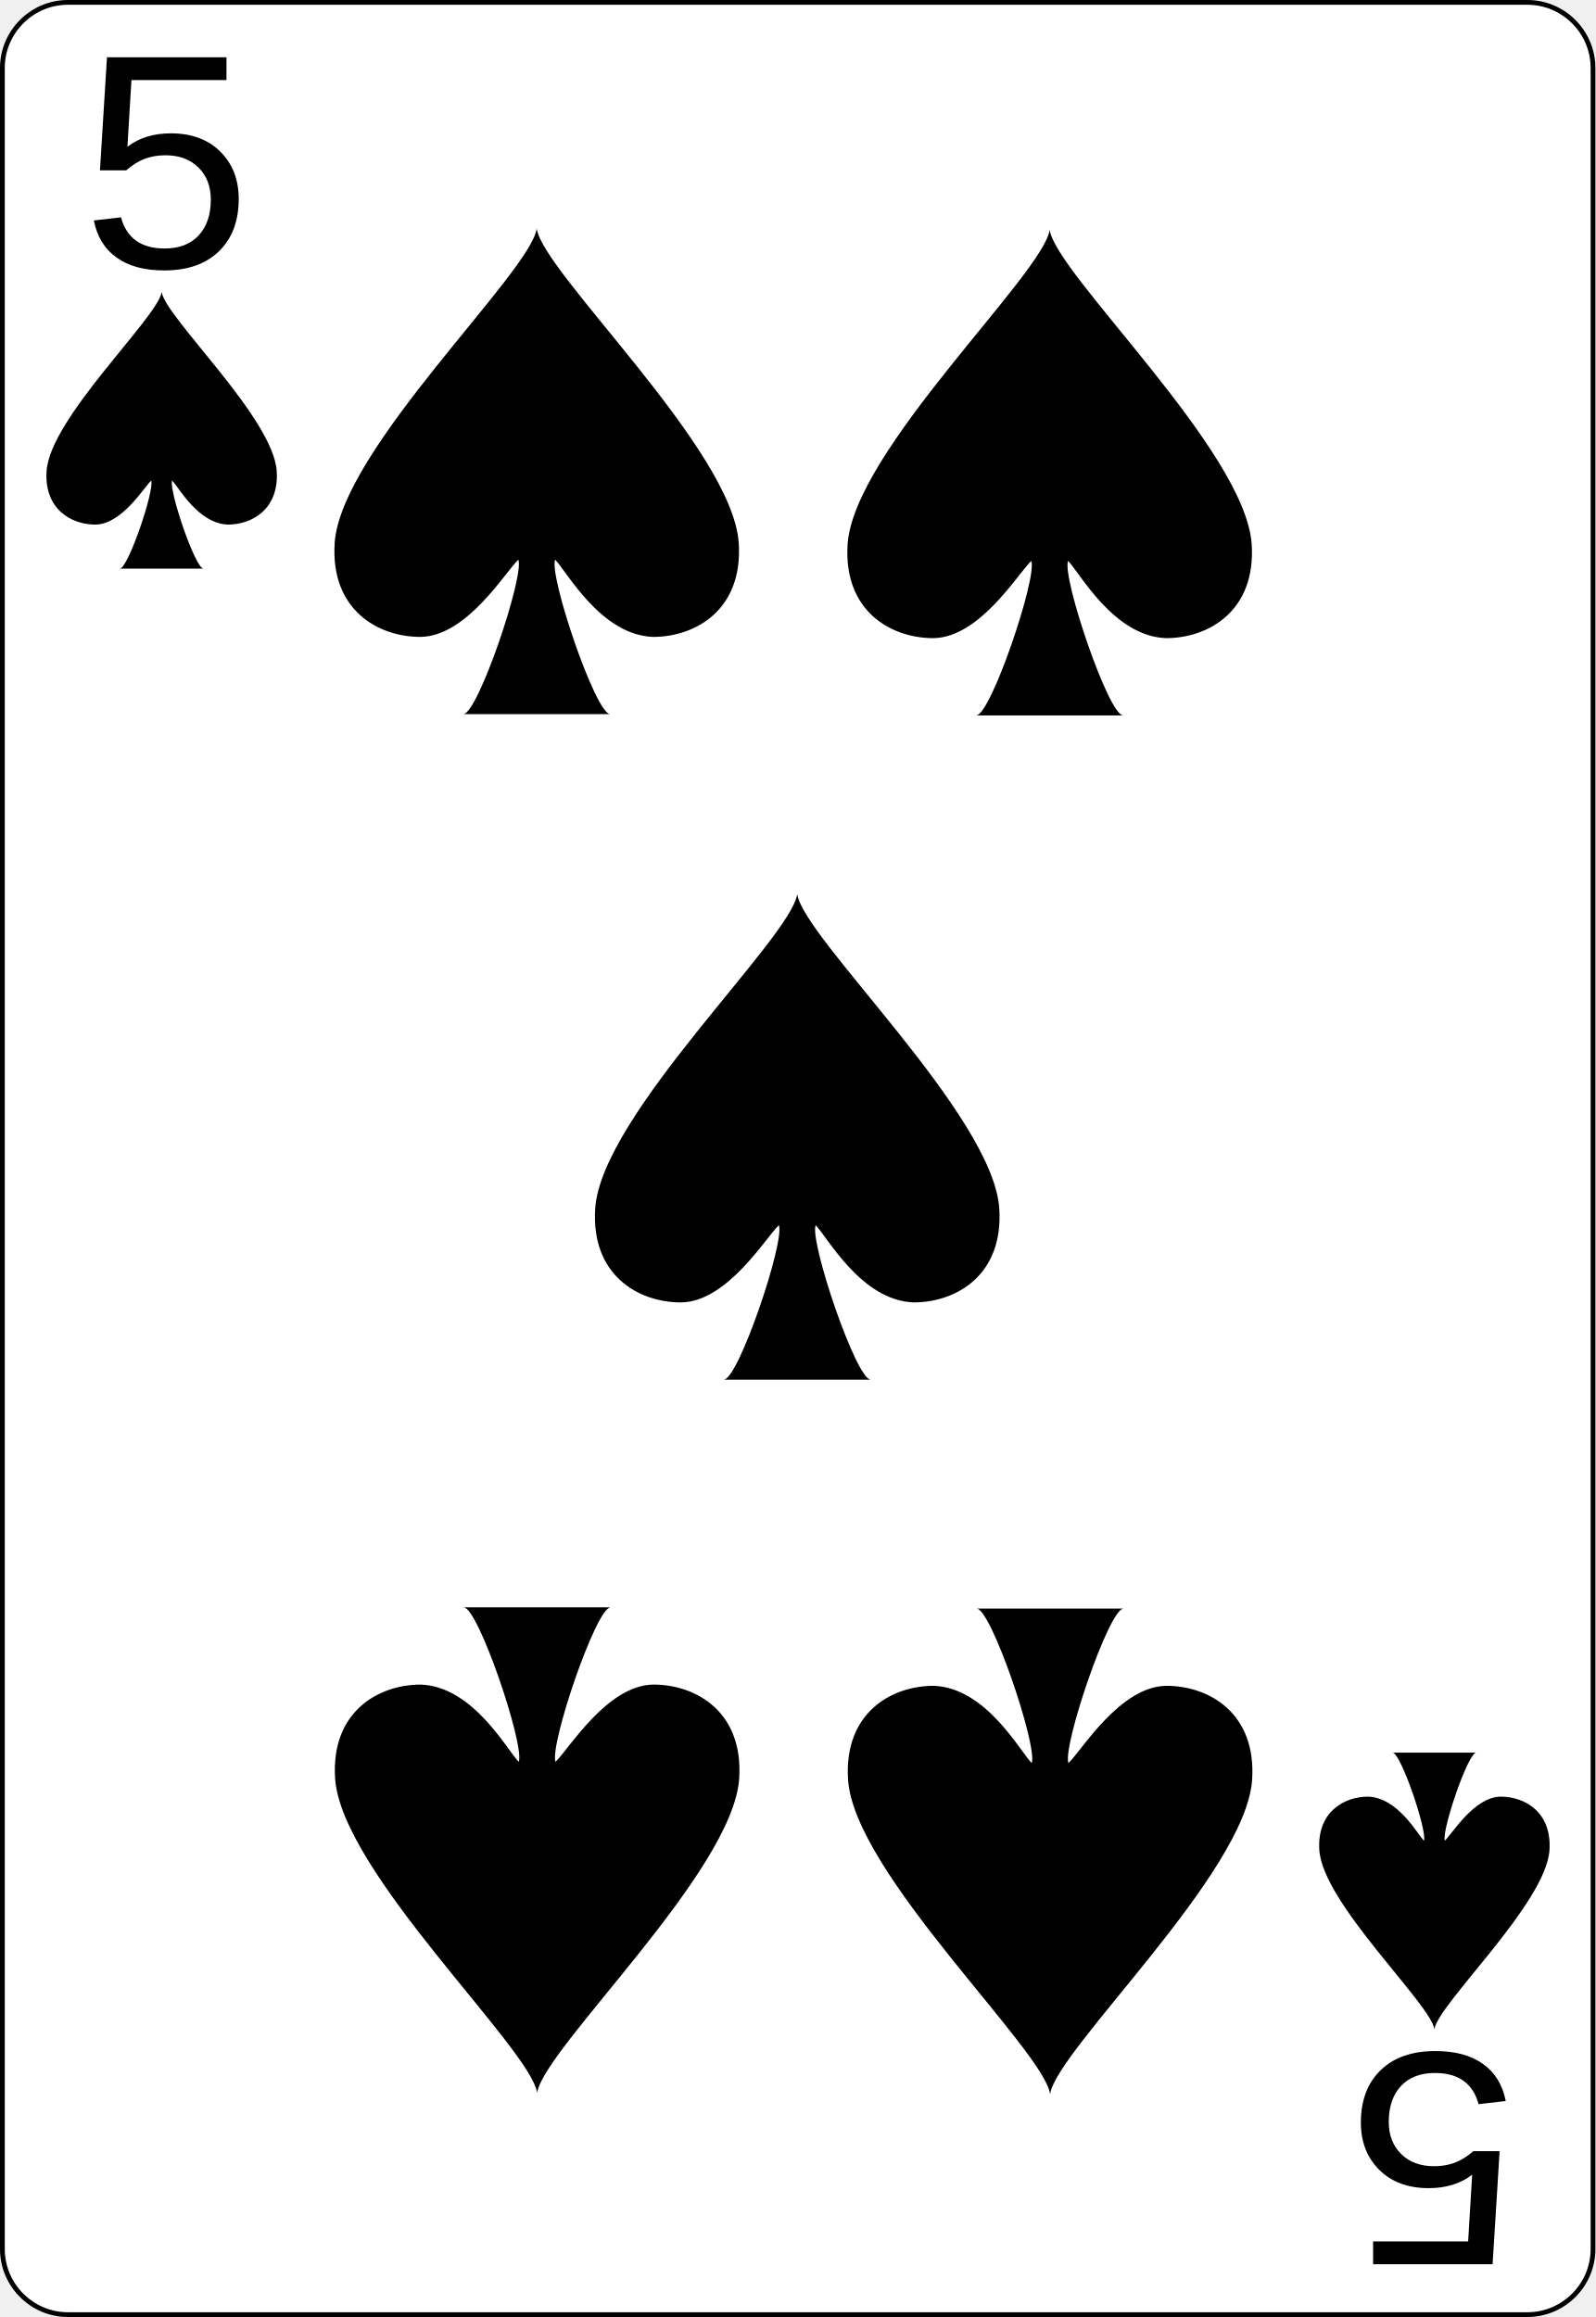
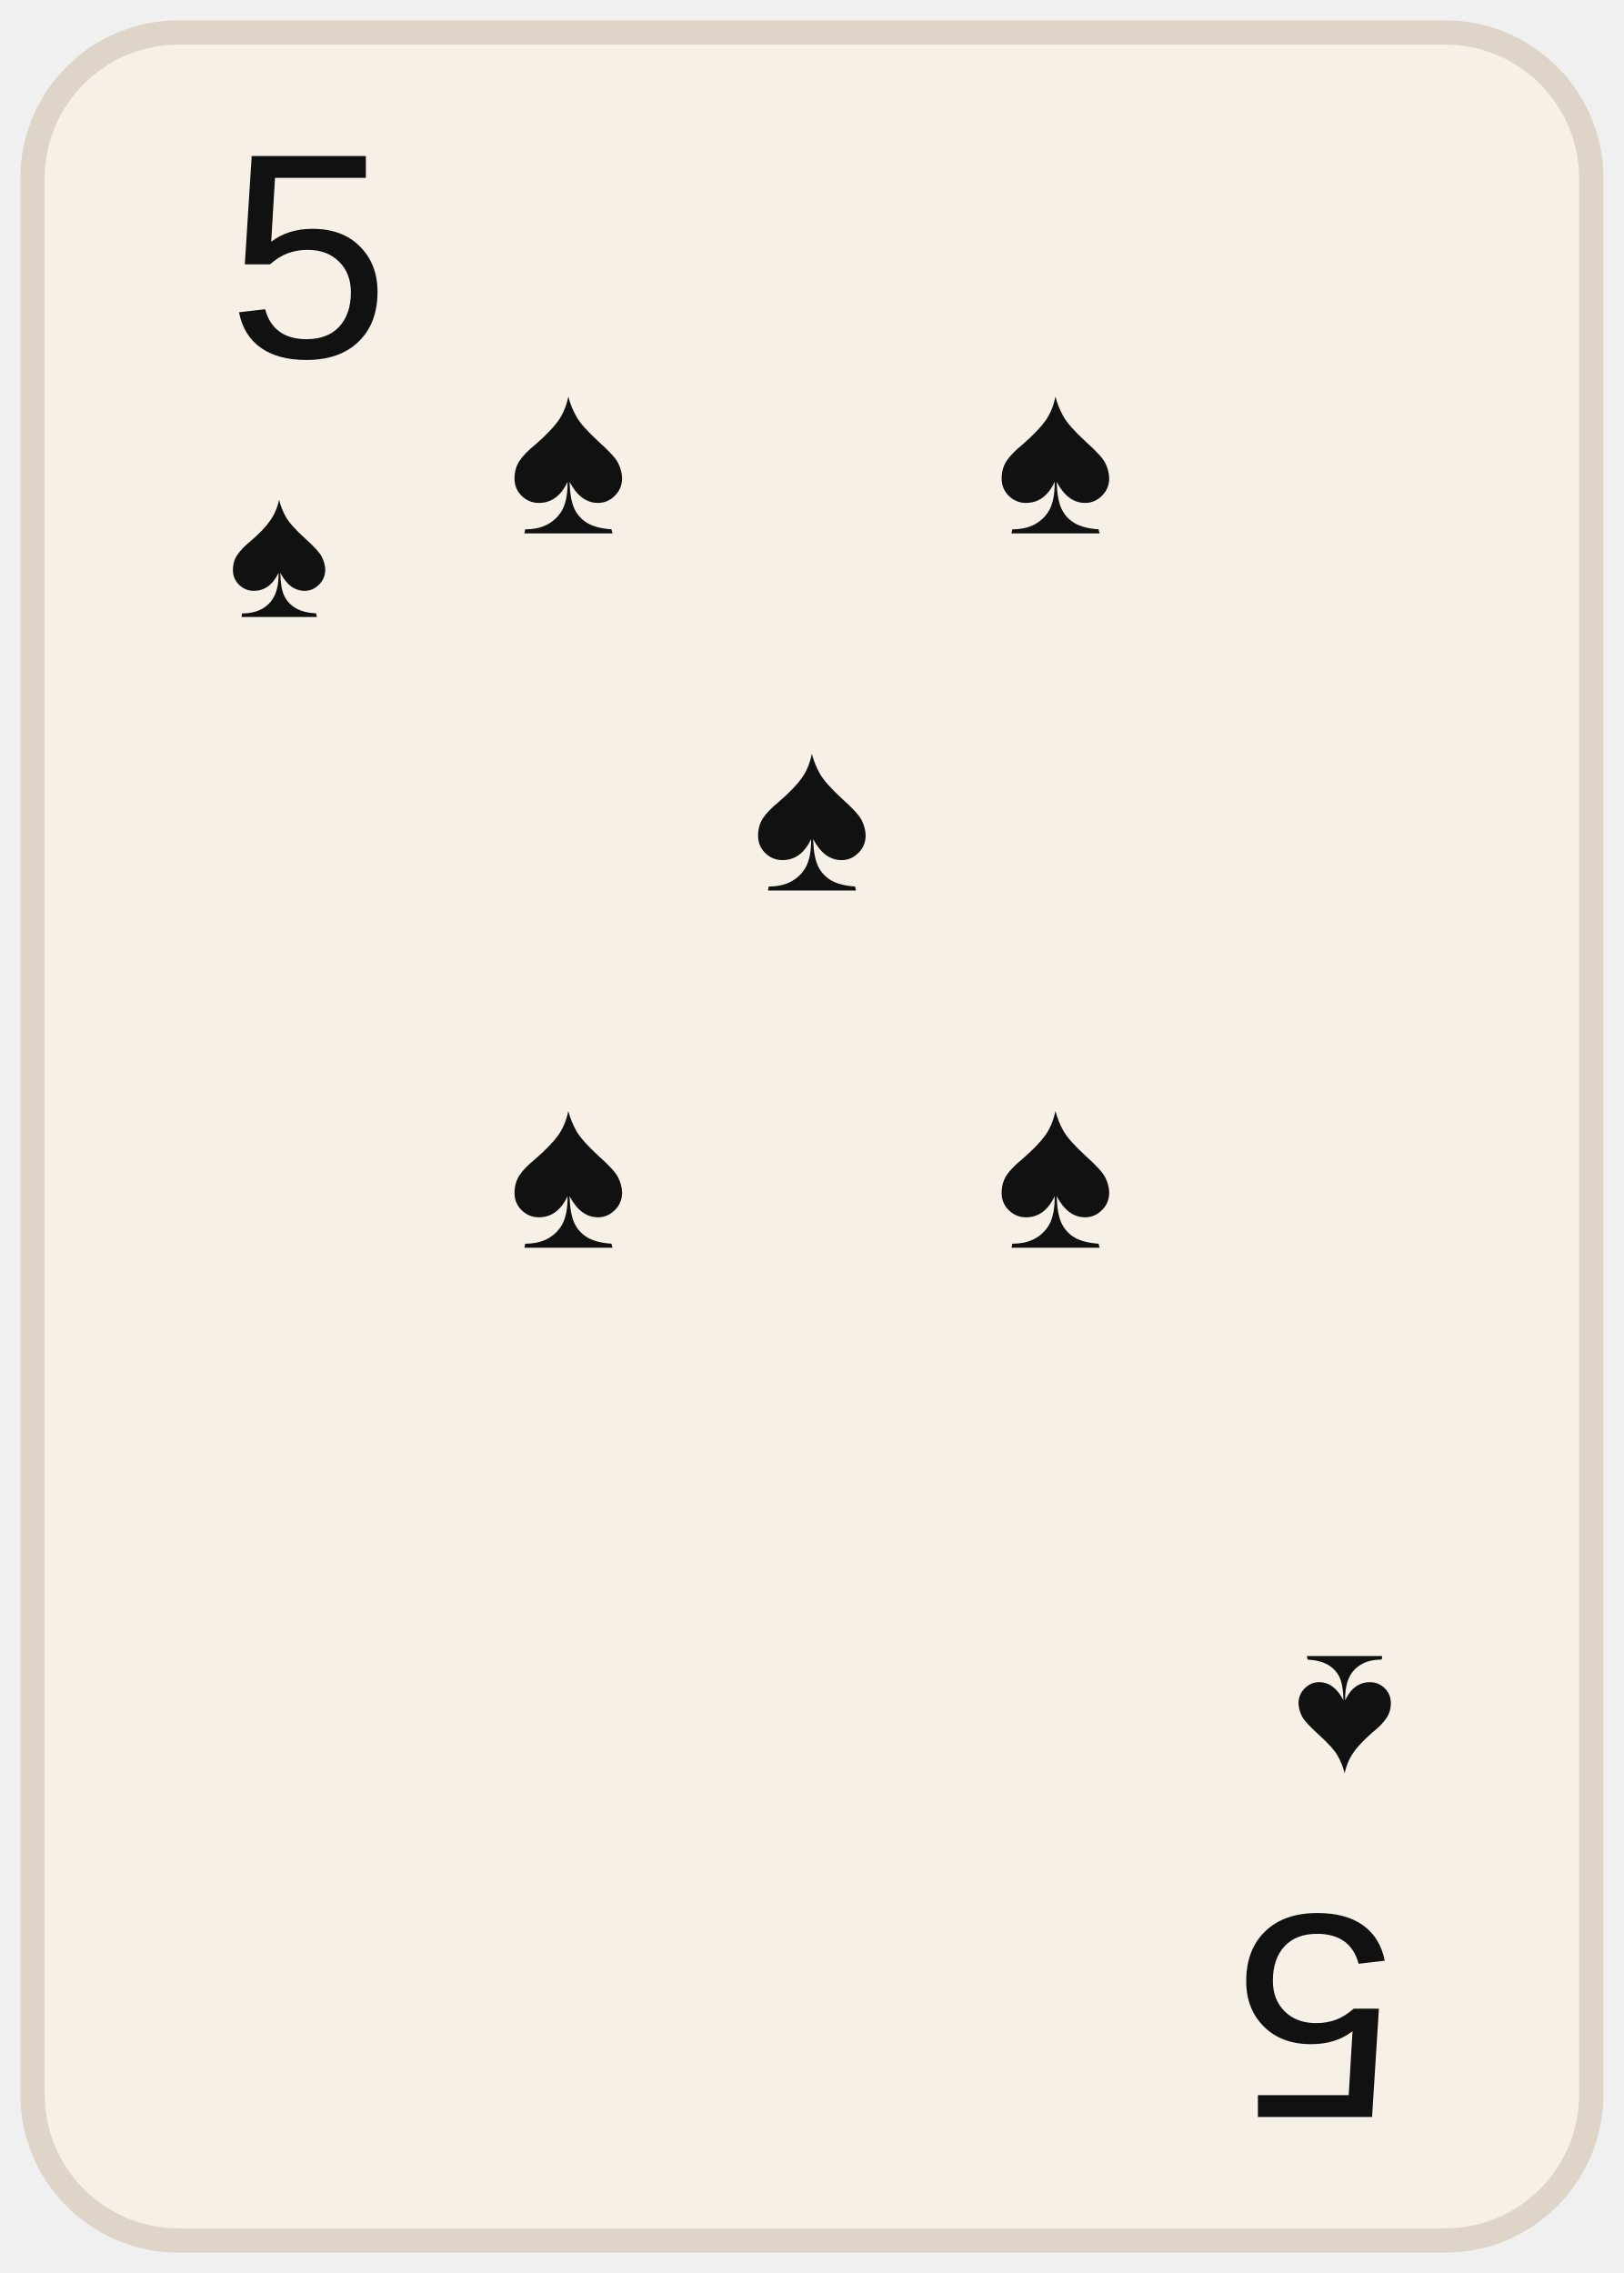
- <svg xmlns="http://www.w3.org/2000/svg" xml:space="preserve" width="222.783" height="323.556" viewBox="0 0 167.087 242.667">
-   <g style="fill-rule:nonzero;clip-rule:nonzero;stroke:#000;stroke-miterlimit:4">
-     <path d="M166.837 235.548c0 3.777-3.087 6.869-6.871 6.869H7.11c-3.775 0-6.861-3.092-6.861-6.87V7.12C.25 3.343 3.336.25 7.11.25h152.856c3.784 0 6.87 3.093 6.87 6.87z" style="fill:#fff;stroke-width:.5" />
+ <svg xmlns="http://www.w3.org/2000/svg" viewBox="0 0 100 140" role="img" aria-label="5 of S">
+   <rect x="2" y="2" width="96" height="136" rx="9" fill="#f7f0e6" stroke="#ded5c8" stroke-width="1.5" />
+   <text x="14" y="22" fill="#111111" font-family="Haskoy, -apple-system, Segoe UI, Arial, sans-serif" font-size="18" font-weight="500">5</text>
+   <text x="14" y="38" fill="#111111" font-family="Haskoy, -apple-system, Segoe UI, Arial, sans-serif" font-size="12" font-weight="500">♠</text>
+   <g>
+     <text x="35" y="28" text-anchor="middle" dominant-baseline="central" fill="#111111" font-family="Haskoy, -apple-system, Segoe UI, Arial, sans-serif" font-size="14" font-weight="500">♠</text>
+     <text x="65" y="28" text-anchor="middle" dominant-baseline="central" fill="#111111" font-family="Haskoy, -apple-system, Segoe UI, Arial, sans-serif" font-size="14" font-weight="500">♠</text>
+     <text x="50" y="50" text-anchor="middle" dominant-baseline="central" fill="#111111" font-family="Haskoy, -apple-system, Segoe UI, Arial, sans-serif" font-size="14" font-weight="500">♠</text>
+     <text x="35" y="72" text-anchor="middle" dominant-baseline="central" fill="#111111" font-family="Haskoy, -apple-system, Segoe UI, Arial, sans-serif" font-size="14" font-weight="500">♠</text>
+     <text x="65" y="72" text-anchor="middle" dominant-baseline="central" fill="#111111" font-family="Haskoy, -apple-system, Segoe UI, Arial, sans-serif" font-size="14" font-weight="500">♠</text>
  </g>
-   <text xml:space="preserve" x="8.547" y="28.013" style="font-size:32px;font-style:normal;font-weight:400;line-height:125%;letter-spacing:0;word-spacing:0;fill:#000;fill-opacity:1;stroke:none;font-family:Bitstream Vera Sans">
-     <tspan x="8.547" y="28.013" style="font-style:normal;font-variant:normal;font-weight:400;font-stretch:normal;font-family:Arial;-inkscape-font-specification:Arial">5</tspan>
-   </text>
-   <path d="M7.989 3.103C7.747-.954.242-8.59 0-10.5-.242-8.591-7.747-.955-7.989 3.103c-.169 2.868 1.695 4.057 3.39 4.057 1.835-.022 3.35-2.8 3.873-3.341.242.716-1.603 6.682-2.179 6.682h5.811c-.576 0-2.421-5.966-2.179-6.682.457.496 1.797 3.258 3.874 3.341 1.694-.001 3.557-1.189 3.388-4.057" style="fill:#000" transform="matrix(1.5086 0 0 1.37933 16.93 45.066)" />
-   <path d="M7.989 3.103C7.747-.954.242-8.59 0-10.5-.242-8.591-7.747-.955-7.989 3.103c-.169 2.868 1.695 4.057 3.39 4.057 1.835-.022 3.35-2.8 3.873-3.341.242.716-1.603 6.682-2.179 6.682h5.811c-.576 0-2.421-5.966-2.179-6.682.457.496 1.797 3.258 3.874 3.341 1.694-.001 3.557-1.189 3.388-4.057" style="fill:#000" transform="matrix(2.64868 0 0 2.42172 56.21 49.366)" />
-   <text xml:space="preserve" x="-158.978" y="-215.124" style="font-size:32px;font-style:normal;font-weight:400;line-height:125%;letter-spacing:0;word-spacing:0;fill:#000;fill-opacity:1;stroke:none;font-family:Bitstream Vera Sans" transform="scale(-1)">
-     <tspan x="-158.978" y="-215.124" style="font-style:normal;font-variant:normal;font-weight:400;font-stretch:normal;font-family:Arial;-inkscape-font-specification:Arial">5</tspan>
-   </text>
-   <path d="M7.989 3.103C7.747-.954.242-8.59 0-10.5-.242-8.591-7.747-.955-7.989 3.103c-.169 2.868 1.695 4.057 3.39 4.057 1.835-.022 3.35-2.8 3.873-3.341.242.716-1.603 6.682-2.179 6.682h5.811c-.576 0-2.421-5.966-2.179-6.682.457.496 1.797 3.258 3.874 3.341 1.694-.001 3.557-1.189 3.388-4.057" style="fill:#000" transform="matrix(-1.5086 0 0 -1.37933 150.225 198.044)" />
-   <path d="M7.989 3.103C7.747-.954.242-8.59 0-10.5-.242-8.591-7.747-.955-7.989 3.103c-.169 2.868 1.695 4.057 3.39 4.057 1.835-.022 3.35-2.8 3.873-3.341.242.716-1.603 6.682-2.179 6.682h5.811c-.576 0-2.421-5.966-2.179-6.682.457.496 1.797 3.258 3.874 3.341 1.694-.001 3.557-1.189 3.388-4.057" style="fill:#000" transform="matrix(-2.64868 0 0 -2.42172 56.256 193.771)" />
-   <path d="M7.989 3.103C7.747-.954.242-8.59 0-10.5-.242-8.591-7.747-.955-7.989 3.103c-.169 2.868 1.695 4.057 3.39 4.057 1.835-.022 3.35-2.8 3.873-3.341.242.716-1.603 6.682-2.179 6.682h5.811c-.576 0-2.421-5.966-2.179-6.682.457.496 1.797 3.258 3.874 3.341 1.694-.001 3.557-1.189 3.388-4.057" style="fill:#000" transform="matrix(2.64868 0 0 2.42172 83.495 119.067)" />
-   <path d="M7.989 3.103C7.747-.954.242-8.59 0-10.5-.242-8.591-7.747-.955-7.989 3.103c-.169 2.868 1.695 4.057 3.39 4.057 1.835-.022 3.35-2.8 3.873-3.341.242.716-1.603 6.682-2.179 6.682h5.811c-.576 0-2.421-5.966-2.179-6.682.457.496 1.797 3.258 3.874 3.341 1.694-.001 3.557-1.189 3.388-4.057" style="fill:#000" transform="matrix(2.64868 0 0 2.42172 109.93 49.496)" />
-   <path d="M7.989 3.103C7.747-.954.242-8.59 0-10.5-.242-8.591-7.747-.955-7.989 3.103c-.169 2.868 1.695 4.057 3.39 4.057 1.835-.022 3.35-2.8 3.873-3.341.242.716-1.603 6.682-2.179 6.682h5.811c-.576 0-2.421-5.966-2.179-6.682.457.496 1.797 3.258 3.874 3.341 1.694-.001 3.557-1.189 3.388-4.057" style="fill:#000" transform="matrix(-2.64868 0 0 -2.42172 109.976 193.9)" />
+   <g transform="rotate(180 50 70)">
+     <text x="14" y="22" fill="#111111" font-family="Haskoy, -apple-system, Segoe UI, Arial, sans-serif" font-size="18" font-weight="500">5</text>
+     <text x="14" y="38" fill="#111111" font-family="Haskoy, -apple-system, Segoe UI, Arial, sans-serif" font-size="12" font-weight="500">♠</text>
+   </g>
</svg>
